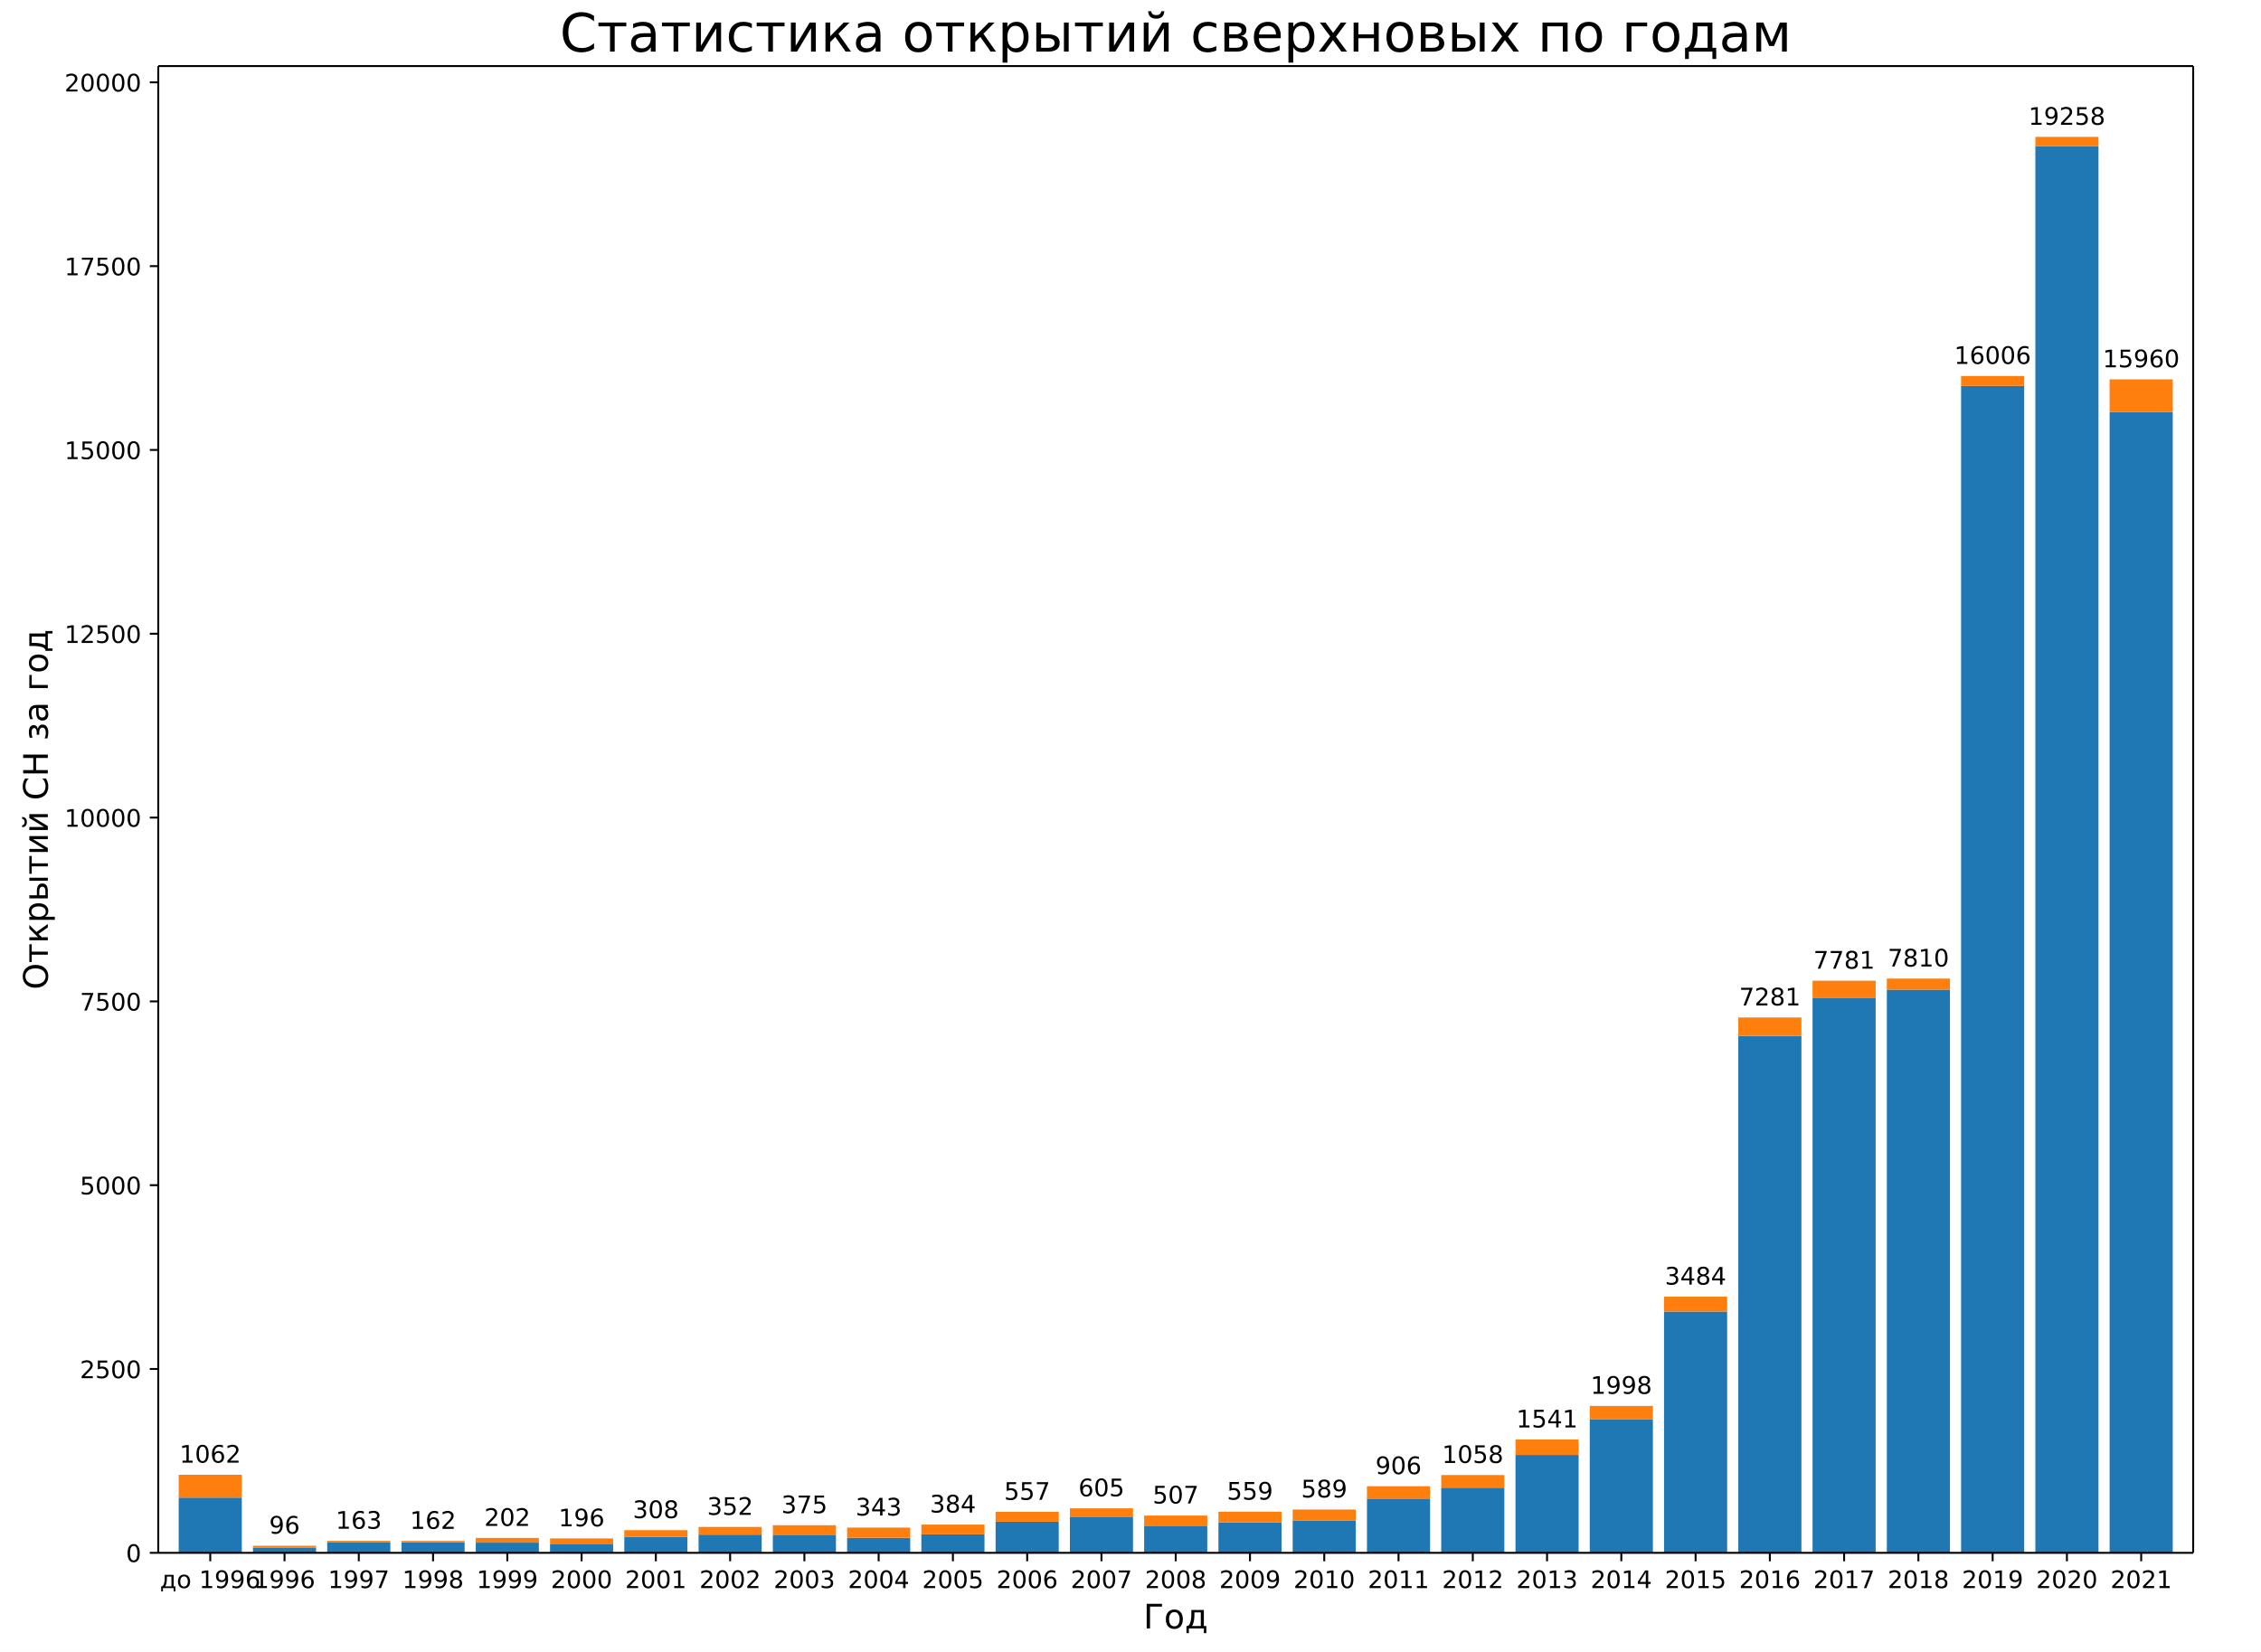
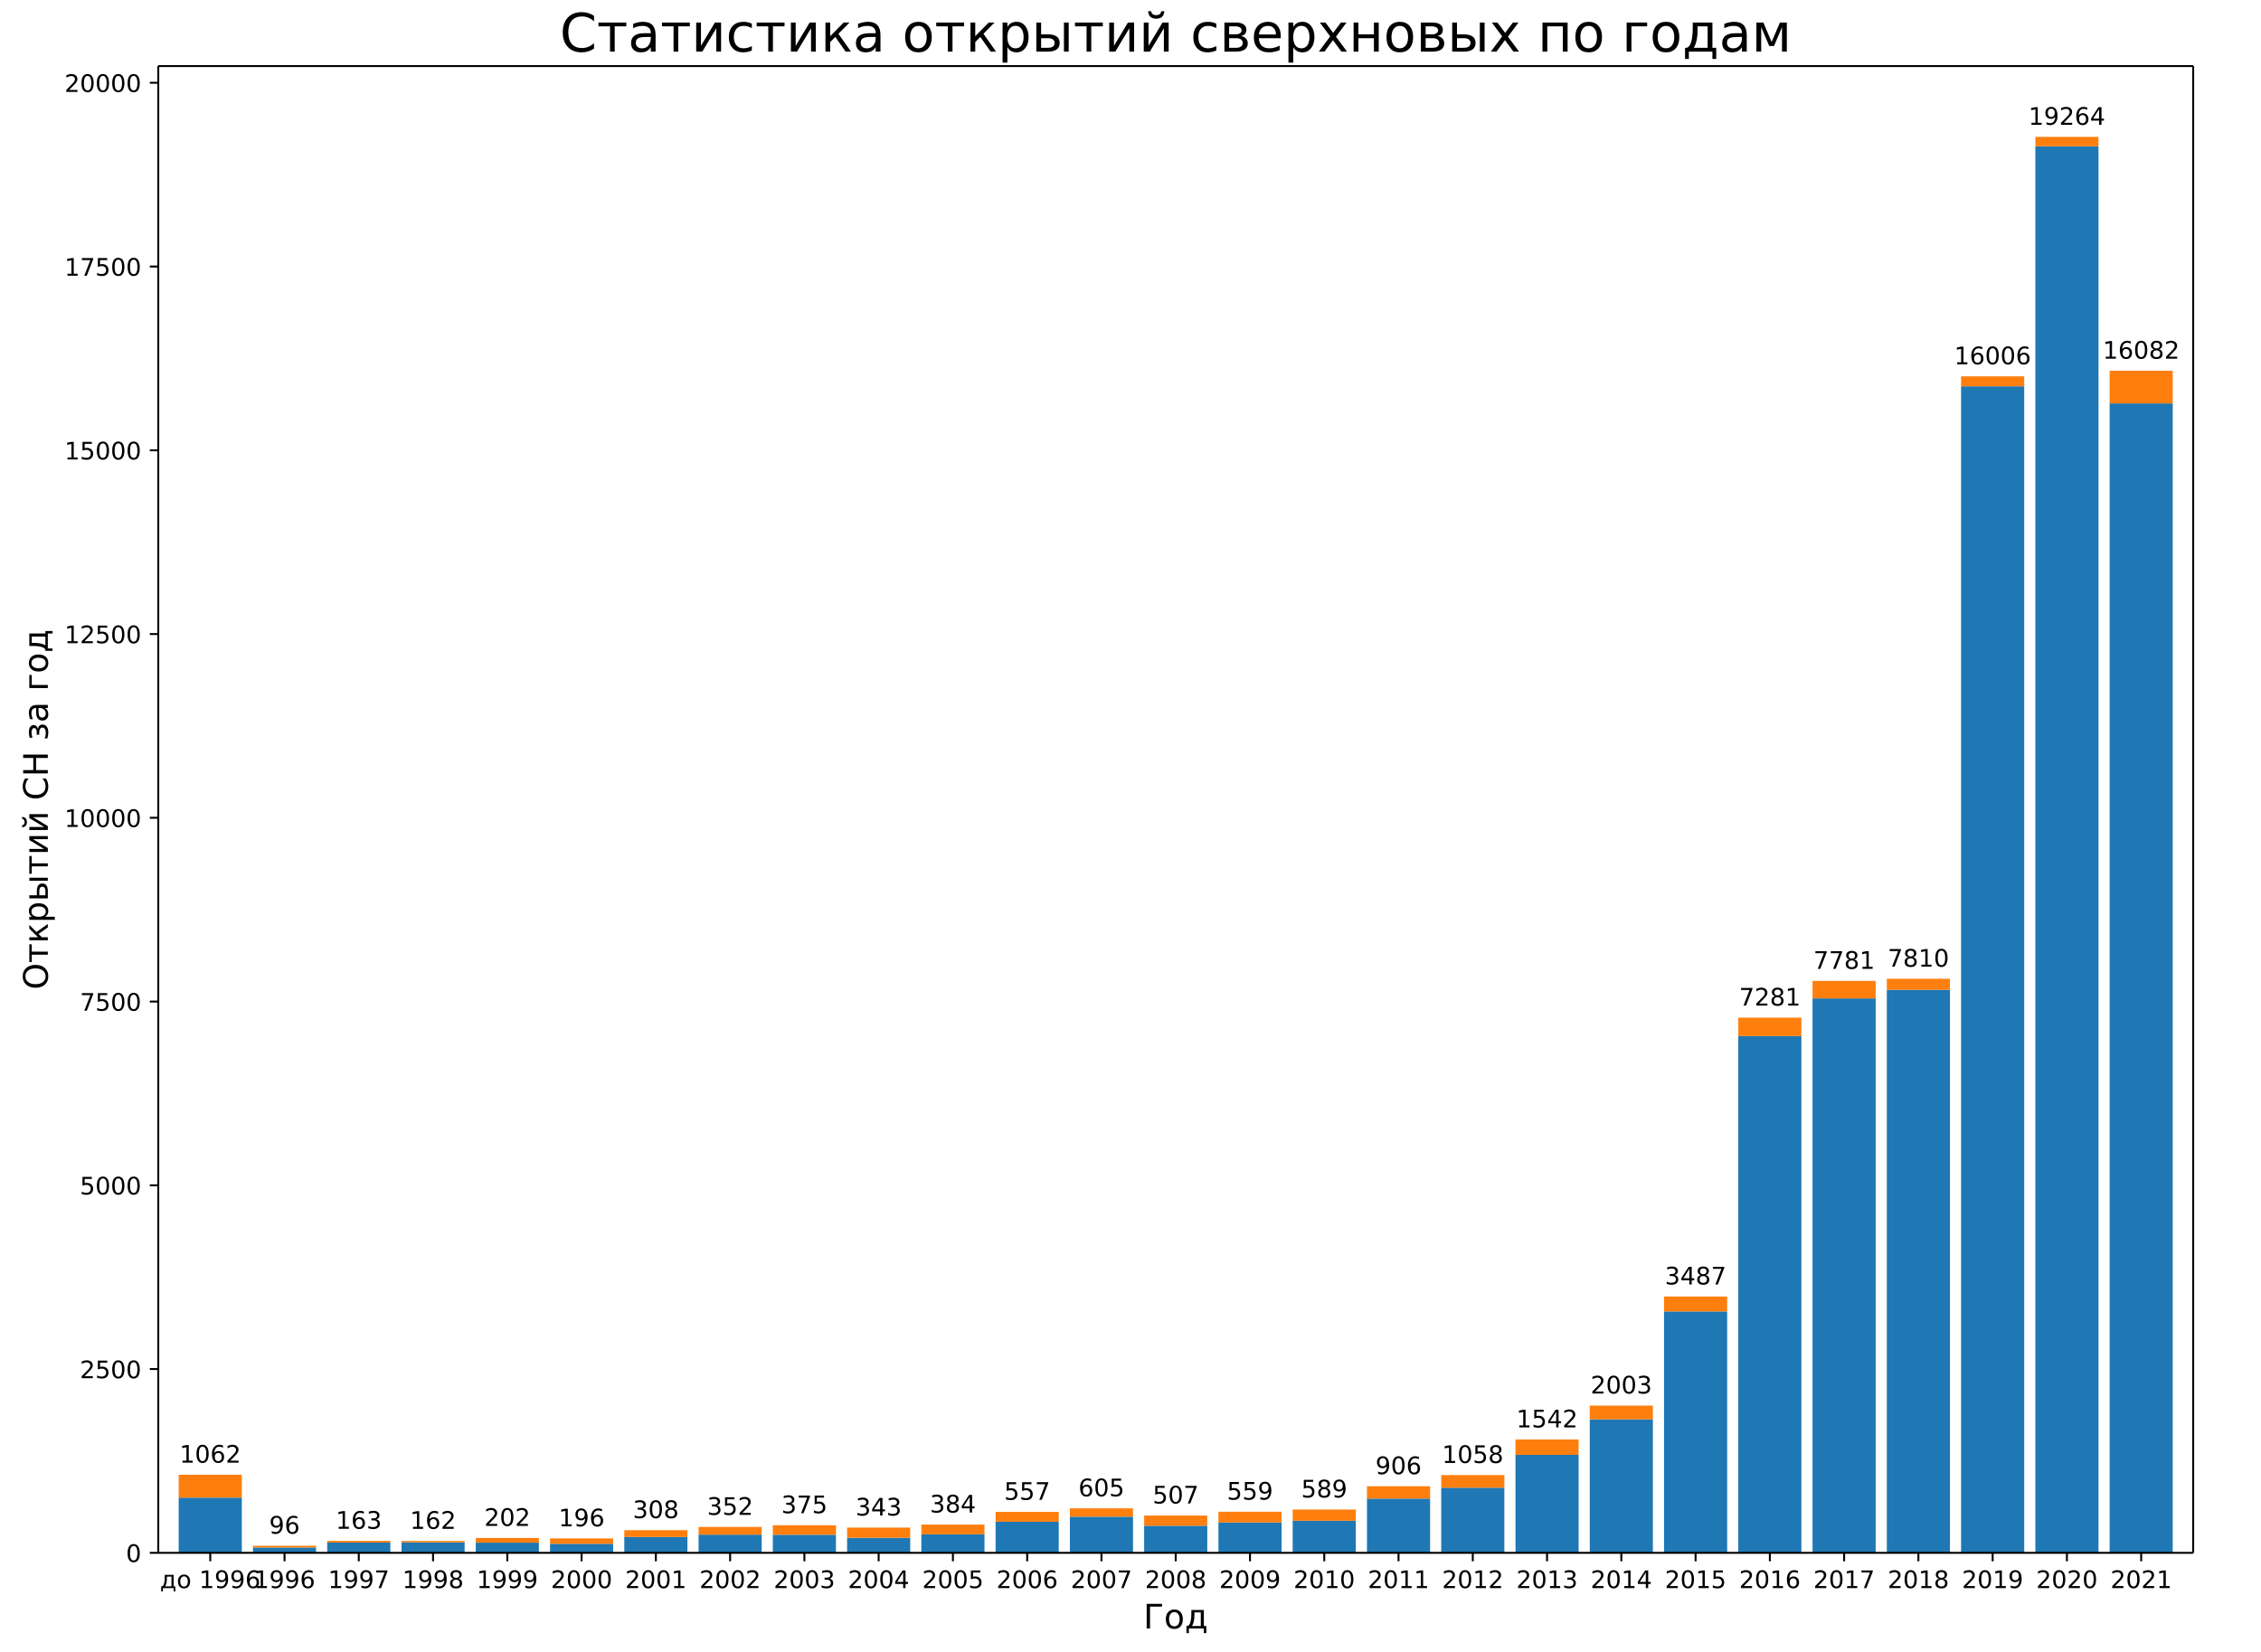
<svg xmlns="http://www.w3.org/2000/svg" xmlns:xlink="http://www.w3.org/1999/xlink" width="936pt" height="684pt" version="1.1" viewBox="0 0 936 684">
  <defs>
    <style type="text/css">*{stroke-linecap:butt;stroke-linejoin:round;}</style>
  </defs>
  <path d="m0 684h936v-684h-936z" fill="#fff" />
  <path d="m65.52 642.96h842.4v-615.6h-842.4z" fill="#fff" />
-   <path d="m73.975 642.96h26.133v-22.863h-26.133z" clip-path="url(#a)" fill="#1f77b4" />
-   <path d="m104.72 642.96h26.133v-2.192h-26.133z" clip-path="url(#a)" fill="#1f77b4" />
-   <path d="m135.46 642.96h26.133v-4.262h-26.133z" clip-path="url(#a)" fill="#1f77b4" />
-   <path d="m166.21 642.96h26.133v-4.323h-26.133z" clip-path="url(#a)" fill="#1f77b4" />
-   <path d="m196.95 642.96h26.133v-4.201h-26.133z" clip-path="url(#a)" fill="#1f77b4" />
-   <path d="m227.7 642.96h26.133v-3.745h-26.133z" clip-path="url(#a)" fill="#1f77b4" />
-   <path d="m258.44 642.96h26.133v-6.545h-26.133z" clip-path="url(#a)" fill="#1f77b4" />
-   <path d="m289.19 642.96h26.133v-7.52h-26.133z" clip-path="url(#a)" fill="#1f77b4" />
-   <path d="m319.93 642.96h26.133v-7.489h-26.133z" clip-path="url(#a)" fill="#1f77b4" />
-   <path d="m350.68 642.96h26.133v-6.241h-26.133z" clip-path="url(#a)" fill="#1f77b4" />
-   <path d="m381.42 642.96h26.133v-7.641h-26.133z" clip-path="url(#a)" fill="#1f77b4" />
-   <path d="m412.16 642.96h26.133v-12.878h-26.133z" clip-path="url(#a)" fill="#1f77b4" />
-   <path d="m442.91 642.96h26.133v-14.978h-26.133z" clip-path="url(#a)" fill="#1f77b4" />
-   <path d="m473.65 642.96h26.133v-11.234h-26.133z" clip-path="url(#a)" fill="#1f77b4" />
-   <path d="m504.4 642.96h26.133v-12.573h-26.133z" clip-path="url(#a)" fill="#1f77b4" />
-   <path d="m535.14 642.96h26.133v-13.273h-26.133z" clip-path="url(#a)" fill="#1f77b4" />
-   <path d="m565.89 642.96h26.133v-22.467h-26.133z" clip-path="url(#a)" fill="#1f77b4" />
-   <path d="m596.63 642.96h26.133v-26.973h-26.133z" clip-path="url(#a)" fill="#1f77b4" />
-   <path d="m627.38 642.96h26.133v-40.521h-26.133z" clip-path="url(#a)" fill="#1f77b4" />
-   <path d="m658.12 642.96h26.133v-55.195h-26.133z" clip-path="url(#a)" fill="#1f77b4" />
-   <path d="m688.87 642.96h26.133v-99.916h-26.133z" clip-path="url(#a)" fill="#1f77b4" />
-   <path d="m719.61 642.96h26.133v-214.02h-26.133z" clip-path="url(#a)" fill="#1f77b4" />
-   <path d="m750.35 642.96h26.133v-229.64h-26.133z" clip-path="url(#a)" fill="#1f77b4" />
-   <path d="m781.1 642.96h26.133v-233.2h-26.133z" clip-path="url(#a)" fill="#1f77b4" />
-   <path d="m811.84 642.96h26.133v-483.17h-26.133z" clip-path="url(#a)" fill="#1f77b4" />
+   <path d="m73.975 642.96h26.133v-22.856h-26.133z" clip-path="url(#a)" fill="#1f77b4" />
+   <path d="m104.72 642.96h26.133v-2.191h-26.133z" clip-path="url(#a)" fill="#1f77b4" />
+   <path d="m135.46 642.96h26.133v-4.261h-26.133z" clip-path="url(#a)" fill="#1f77b4" />
+   <path d="m166.21 642.96h26.133v-4.322h-26.133z" clip-path="url(#a)" fill="#1f77b4" />
+   <path d="m196.95 642.96h26.133v-4.2h-26.133z" clip-path="url(#a)" fill="#1f77b4" />
+   <path d="m227.7 642.96h26.133v-3.743h-26.133z" clip-path="url(#a)" fill="#1f77b4" />
+   <path d="m258.44 642.96h26.133v-6.543h-26.133z" clip-path="url(#a)" fill="#1f77b4" />
+   <path d="m289.19 642.96h26.133v-7.517h-26.133z" clip-path="url(#a)" fill="#1f77b4" />
+   <path d="m319.93 642.96h26.133v-7.487h-26.133z" clip-path="url(#a)" fill="#1f77b4" />
+   <path d="m350.68 642.96h26.133v-6.239h-26.133z" clip-path="url(#a)" fill="#1f77b4" />
+   <path d="m381.42 642.96h26.133v-7.639h-26.133z" clip-path="url(#a)" fill="#1f77b4" />
+   <path d="m412.16 642.96h26.133v-12.874h-26.133z" clip-path="url(#a)" fill="#1f77b4" />
+   <path d="m442.91 642.96h26.133v-14.974h-26.133z" clip-path="url(#a)" fill="#1f77b4" />
+   <path d="m473.65 642.96h26.133v-11.23h-26.133z" clip-path="url(#a)" fill="#1f77b4" />
+   <path d="m504.4 642.96h26.133v-12.569h-26.133z" clip-path="url(#a)" fill="#1f77b4" />
+   <path d="m535.14 642.96h26.133v-13.269h-26.133z" clip-path="url(#a)" fill="#1f77b4" />
+   <path d="m565.89 642.96h26.133v-22.46h-26.133z" clip-path="url(#a)" fill="#1f77b4" />
+   <path d="m596.63 642.96h26.133v-26.965h-26.133z" clip-path="url(#a)" fill="#1f77b4" />
+   <path d="m627.38 642.96h26.133v-40.538h-26.133z" clip-path="url(#a)" fill="#1f77b4" />
+   <path d="m658.12 642.96h26.133v-55.269h-26.133z" clip-path="url(#a)" fill="#1f77b4" />
+   <path d="m688.87 642.96h26.133v-99.946h-26.133z" clip-path="url(#a)" fill="#1f77b4" />
+   <path d="m719.61 642.96h26.133v-213.95h-26.133z" clip-path="url(#a)" fill="#1f77b4" />
+   <path d="m750.35 642.96h26.133v-229.57h-26.133z" clip-path="url(#a)" fill="#1f77b4" />
+   <path d="m781.1 642.96h26.133v-233.13h-26.133z" clip-path="url(#a)" fill="#1f77b4" />
+   <path d="m811.84 642.96h26.133v-483.02h-26.133z" clip-path="url(#a)" fill="#1f77b4" />
  <path d="m842.59 642.96h26.133v-582.39h-26.133z" clip-path="url(#a)" fill="#1f77b4" />
-   <path d="m873.33 642.96h26.133v-472.4h-26.133z" clip-path="url(#a)" fill="#1f77b4" />
-   <path d="m73.975 620.1h26.133v-9.468h-26.133z" clip-path="url(#a)" fill="#ff7f0e" />
-   <path d="m104.72 640.77h26.133v-0.731h-26.133z" clip-path="url(#a)" fill="#ff7f0e" />
+   <path d="m873.33 642.96h26.133v-475.93h-26.133z" clip-path="url(#a)" fill="#1f77b4" />
+   <path d="m73.975 620.1h26.133v-9.465h-26.133z" clip-path="url(#a)" fill="#ff7f0e" />
+   <path d="m104.72 640.77h26.133v-0.73h-26.133z" clip-path="url(#a)" fill="#ff7f0e" />
  <path d="m135.46 638.7h26.133v-0.7h-26.133z" clip-path="url(#a)" fill="#ff7f0e" />
  <path d="m166.21 638.64h26.133v-0.609h-26.133z" clip-path="url(#a)" fill="#ff7f0e" />
  <path d="m196.95 638.76h26.133v-1.948h-26.133z" clip-path="url(#a)" fill="#ff7f0e" />
  <path d="m227.7 639.22h26.133v-2.222h-26.133z" clip-path="url(#a)" fill="#ff7f0e" />
-   <path d="m258.44 636.41h26.133v-2.831h-26.133z" clip-path="url(#a)" fill="#ff7f0e" />
-   <path d="m289.19 635.44h26.133v-3.197h-26.133z" clip-path="url(#a)" fill="#ff7f0e" />
-   <path d="m319.93 635.47h26.133v-3.927h-26.133z" clip-path="url(#a)" fill="#ff7f0e" />
-   <path d="m350.68 636.72h26.133v-4.201h-26.133z" clip-path="url(#a)" fill="#ff7f0e" />
-   <path d="m381.42 635.32h26.133v-4.049h-26.133z" clip-path="url(#a)" fill="#ff7f0e" />
-   <path d="m412.16 630.08h26.133v-4.08h-26.133z" clip-path="url(#a)" fill="#ff7f0e" />
-   <path d="m442.91 627.98h26.133v-3.44h-26.133z" clip-path="url(#a)" fill="#ff7f0e" />
-   <path d="m473.65 631.73h26.133v-4.201h-26.133z" clip-path="url(#a)" fill="#ff7f0e" />
-   <path d="m504.4 630.39h26.133v-4.445h-26.133z" clip-path="url(#a)" fill="#ff7f0e" />
-   <path d="m535.14 629.69h26.133v-4.658h-26.133z" clip-path="url(#a)" fill="#ff7f0e" />
-   <path d="m565.89 620.49h26.133v-5.114h-26.133z" clip-path="url(#a)" fill="#ff7f0e" />
-   <path d="m596.63 615.99h26.133v-5.236h-26.133z" clip-path="url(#a)" fill="#ff7f0e" />
-   <path d="m627.38 602.44h26.133v-6.393h-26.133z" clip-path="url(#a)" fill="#ff7f0e" />
-   <path d="m658.12 587.77h26.133v-5.632h-26.133z" clip-path="url(#a)" fill="#ff7f0e" />
-   <path d="m688.87 543.04h26.133v-6.15h-26.133z" clip-path="url(#a)" fill="#ff7f0e" />
-   <path d="m719.61 428.94h26.133v-7.641h-26.133z" clip-path="url(#a)" fill="#ff7f0e" />
-   <path d="m750.35 413.32h26.133v-7.246h-26.133z" clip-path="url(#a)" fill="#ff7f0e" />
-   <path d="m781.1 409.76h26.133v-4.567h-26.133z" clip-path="url(#a)" fill="#ff7f0e" />
-   <path d="m811.84 159.79h26.133v-4.11h-26.133z" clip-path="url(#a)" fill="#ff7f0e" />
-   <path d="m842.59 60.571h26.133v-3.897h-26.133z" clip-path="url(#a)" fill="#ff7f0e" />
-   <path d="m873.33 170.56h26.133v-13.487h-26.133z" clip-path="url(#a)" fill="#ff7f0e" />
+   <path d="m258.44 636.42h26.133v-2.83h-26.133z" clip-path="url(#a)" fill="#ff7f0e" />
+   <path d="m289.19 635.44h26.133v-3.196h-26.133z" clip-path="url(#a)" fill="#ff7f0e" />
+   <path d="m319.93 635.47h26.133v-3.926h-26.133z" clip-path="url(#a)" fill="#ff7f0e" />
+   <path d="m350.68 636.72h26.133v-4.2h-26.133z" clip-path="url(#a)" fill="#ff7f0e" />
+   <path d="m381.42 635.32h26.133v-4.048h-26.133z" clip-path="url(#a)" fill="#ff7f0e" />
+   <path d="m412.16 630.09h26.133v-4.078h-26.133z" clip-path="url(#a)" fill="#ff7f0e" />
+   <path d="m442.91 627.99h26.133v-3.439h-26.133z" clip-path="url(#a)" fill="#ff7f0e" />
+   <path d="m473.65 631.73h26.133v-4.2h-26.133z" clip-path="url(#a)" fill="#ff7f0e" />
+   <path d="m504.4 630.39h26.133v-4.443h-26.133z" clip-path="url(#a)" fill="#ff7f0e" />
+   <path d="m535.14 629.69h26.133v-4.656h-26.133z" clip-path="url(#a)" fill="#ff7f0e" />
+   <path d="m565.89 620.5h26.133v-5.113h-26.133z" clip-path="url(#a)" fill="#ff7f0e" />
+   <path d="m596.63 616h26.133v-5.235h-26.133z" clip-path="url(#a)" fill="#ff7f0e" />
+   <path d="m627.38 602.42h26.133v-6.391h-26.133z" clip-path="url(#a)" fill="#ff7f0e" />
+   <path d="m658.12 587.69h26.133v-5.691h-26.133z" clip-path="url(#a)" fill="#ff7f0e" />
+   <path d="m688.87 543.01h26.133v-6.178h-26.133z" clip-path="url(#a)" fill="#ff7f0e" />
+   <path d="m719.61 429.01h26.133v-7.639h-26.133z" clip-path="url(#a)" fill="#ff7f0e" />
+   <path d="m750.35 413.39h26.133v-7.243h-26.133z" clip-path="url(#a)" fill="#ff7f0e" />
+   <path d="m781.1 409.83h26.133v-4.565h-26.133z" clip-path="url(#a)" fill="#ff7f0e" />
+   <path d="m811.84 159.94h26.133v-4.109h-26.133z" clip-path="url(#a)" fill="#ff7f0e" />
+   <path d="m842.59 60.57h26.133v-3.896h-26.133z" clip-path="url(#a)" fill="#ff7f0e" />
+   <path d="m873.33 167.03h26.133v-13.513h-26.133z" clip-path="url(#a)" fill="#ff7f0e" />
  <defs>
    <path id="b" d="m0 0v3.5" stroke="#000" stroke-width=".8" />
  </defs>
  <use x="87.041" y="642.96" stroke="#000000" stroke-width=".8" xlink:href="#b" />
  <text transform="rotate(-0 87.041 657.56)" x="87.041" y="657.558" font-family="DejaVu Sans" font-size="10px" text-anchor="middle">до 1996</text>
  <use x="117.786" y="642.96" stroke="#000000" stroke-width=".8" xlink:href="#b" />
  <text transform="rotate(-0 117.79 657.56)" x="117.786" y="657.558" font-family="DejaVu Sans" font-size="10px" text-anchor="middle">1996</text>
  <use x="148.53" y="642.96" stroke="#000000" stroke-width=".8" xlink:href="#b" />
  <text transform="rotate(-0 148.53 657.56)" x="148.53" y="657.558" font-family="DejaVu Sans" font-size="10px" text-anchor="middle">1997</text>
  <use x="179.275" y="642.96" stroke="#000000" stroke-width=".8" xlink:href="#b" />
  <text transform="rotate(-0 179.27 657.56)" x="179.275" y="657.558" font-family="DejaVu Sans" font-size="10px" text-anchor="middle">1998</text>
  <use x="210.019" y="642.96" stroke="#000000" stroke-width=".8" xlink:href="#b" />
  <text transform="rotate(-0 210.02 657.56)" x="210.019" y="657.558" font-family="DejaVu Sans" font-size="10px" text-anchor="middle">1999</text>
  <use x="240.764" y="642.96" stroke="#000000" stroke-width=".8" xlink:href="#b" />
  <text transform="rotate(-0 240.76 657.56)" x="240.764" y="657.558" font-family="DejaVu Sans" font-size="10px" text-anchor="middle">2000</text>
  <use x="271.508" y="642.96" stroke="#000000" stroke-width=".8" xlink:href="#b" />
  <text transform="rotate(-0 271.51 657.56)" x="271.508" y="657.558" font-family="DejaVu Sans" font-size="10px" text-anchor="middle">2001</text>
  <use x="302.253" y="642.96" stroke="#000000" stroke-width=".8" xlink:href="#b" />
  <text transform="rotate(-0 302.25 657.56)" x="302.253" y="657.558" font-family="DejaVu Sans" font-size="10px" text-anchor="middle">2002</text>
  <use x="332.997" y="642.96" stroke="#000000" stroke-width=".8" xlink:href="#b" />
  <text transform="rotate(-0 333 657.56)" x="332.997" y="657.558" font-family="DejaVu Sans" font-size="10px" text-anchor="middle">2003</text>
  <use x="363.742" y="642.96" stroke="#000000" stroke-width=".8" xlink:href="#b" />
  <text transform="rotate(-0 363.74 657.56)" x="363.742" y="657.558" font-family="DejaVu Sans" font-size="10px" text-anchor="middle">2004</text>
  <use x="394.486" y="642.96" stroke="#000000" stroke-width=".8" xlink:href="#b" />
  <text transform="rotate(-0 394.49 657.56)" x="394.486" y="657.558" font-family="DejaVu Sans" font-size="10px" text-anchor="middle">2005</text>
  <use x="425.231" y="642.96" stroke="#000000" stroke-width=".8" xlink:href="#b" />
  <text transform="rotate(-0 425.23 657.56)" x="425.231" y="657.558" font-family="DejaVu Sans" font-size="10px" text-anchor="middle">2006</text>
  <use x="455.975" y="642.96" stroke="#000000" stroke-width=".8" xlink:href="#b" />
  <text transform="rotate(-0 455.98 657.56)" x="455.975" y="657.558" font-family="DejaVu Sans" font-size="10px" text-anchor="middle">2007</text>
  <use x="486.72" y="642.96" stroke="#000000" stroke-width=".8" xlink:href="#b" />
  <text transform="rotate(-0 486.72 657.56)" x="486.72" y="657.558" font-family="DejaVu Sans" font-size="10px" text-anchor="middle">2008</text>
  <use x="517.465" y="642.96" stroke="#000000" stroke-width=".8" xlink:href="#b" />
  <text transform="rotate(-0 517.46 657.56)" x="517.465" y="657.558" font-family="DejaVu Sans" font-size="10px" text-anchor="middle">2009</text>
  <use x="548.209" y="642.96" stroke="#000000" stroke-width=".8" xlink:href="#b" />
  <text transform="rotate(-0 548.21 657.56)" x="548.209" y="657.558" font-family="DejaVu Sans" font-size="10px" text-anchor="middle">2010</text>
  <use x="578.954" y="642.96" stroke="#000000" stroke-width=".8" xlink:href="#b" />
  <text transform="rotate(-0 578.95 657.56)" x="578.954" y="657.558" font-family="DejaVu Sans" font-size="10px" text-anchor="middle">2011</text>
  <use x="609.698" y="642.96" stroke="#000000" stroke-width=".8" xlink:href="#b" />
  <text transform="rotate(-0 609.7 657.56)" x="609.698" y="657.558" font-family="DejaVu Sans" font-size="10px" text-anchor="middle">2012</text>
  <use x="640.443" y="642.96" stroke="#000000" stroke-width=".8" xlink:href="#b" />
  <text transform="rotate(-0 640.44 657.56)" x="640.443" y="657.558" font-family="DejaVu Sans" font-size="10px" text-anchor="middle">2013</text>
  <use x="671.187" y="642.96" stroke="#000000" stroke-width=".8" xlink:href="#b" />
  <text transform="rotate(-0 671.19 657.56)" x="671.187" y="657.558" font-family="DejaVu Sans" font-size="10px" text-anchor="middle">2014</text>
  <use x="701.932" y="642.96" stroke="#000000" stroke-width=".8" xlink:href="#b" />
  <text transform="rotate(-0 701.93 657.56)" x="701.932" y="657.558" font-family="DejaVu Sans" font-size="10px" text-anchor="middle">2015</text>
  <use x="732.676" y="642.96" stroke="#000000" stroke-width=".8" xlink:href="#b" />
  <text transform="rotate(-0 732.68 657.56)" x="732.676" y="657.558" font-family="DejaVu Sans" font-size="10px" text-anchor="middle">2016</text>
  <use x="763.421" y="642.96" stroke="#000000" stroke-width=".8" xlink:href="#b" />
  <text transform="rotate(-0 763.42 657.56)" x="763.421" y="657.558" font-family="DejaVu Sans" font-size="10px" text-anchor="middle">2017</text>
  <use x="794.165" y="642.96" stroke="#000000" stroke-width=".8" xlink:href="#b" />
  <text transform="rotate(-0 794.17 657.56)" x="794.165" y="657.558" font-family="DejaVu Sans" font-size="10px" text-anchor="middle">2018</text>
  <use x="824.91" y="642.96" stroke="#000000" stroke-width=".8" xlink:href="#b" />
  <text transform="rotate(-0 824.91 657.56)" x="824.91" y="657.558" font-family="DejaVu Sans" font-size="10px" text-anchor="middle">2019</text>
  <use x="855.654" y="642.96" stroke="#000000" stroke-width=".8" xlink:href="#b" />
  <text transform="rotate(-0 855.65 657.56)" x="855.654" y="657.558" font-family="DejaVu Sans" font-size="10px" text-anchor="middle">2020</text>
  <use x="886.399" y="642.96" stroke="#000000" stroke-width=".8" xlink:href="#b" />
  <text transform="rotate(-0 886.4 657.56)" x="886.399" y="657.558" font-family="DejaVu Sans" font-size="10px" text-anchor="middle">2021</text>
  <text transform="rotate(-0 486.72 674.28)" x="486.72" y="674.276" font-family="DejaVu Sans" font-size="14px" text-anchor="middle">Год</text>
  <defs>
    <path id="c" d="m0 0h-3.5" stroke="#000" stroke-width=".8" />
  </defs>
  <use x="65.52" y="642.96" stroke="#000000" stroke-width=".8" xlink:href="#c" />
  <text transform="rotate(-0 58.52 646.76)" x="58.52" y="646.759" font-family="DejaVu Sans" font-size="10px" text-anchor="end">0</text>
-   <use x="65.52" y="566.851" stroke="#000000" stroke-width=".8" xlink:href="#c" />
-   <text transform="rotate(-0 58.52 570.65)" x="58.52" y="570.65" font-family="DejaVu Sans" font-size="10px" text-anchor="end">2500</text>
-   <use x="65.52" y="490.741" stroke="#000000" stroke-width=".8" xlink:href="#c" />
-   <text transform="rotate(-0 58.52 494.54)" x="58.52" y="494.54" font-family="DejaVu Sans" font-size="10px" text-anchor="end">5000</text>
-   <use x="65.52" y="414.632" stroke="#000000" stroke-width=".8" xlink:href="#c" />
-   <text transform="rotate(-0 58.52 418.43)" x="58.52" y="418.431" font-family="DejaVu Sans" font-size="10px" text-anchor="end">7500</text>
-   <use x="65.52" y="338.523" stroke="#000000" stroke-width=".8" xlink:href="#c" />
-   <text transform="rotate(-0 58.52 342.32)" x="58.52" y="342.322" font-family="DejaVu Sans" font-size="10px" text-anchor="end">10000</text>
-   <use x="65.52" y="262.413" stroke="#000000" stroke-width=".8" xlink:href="#c" />
-   <text transform="rotate(-0 58.52 266.21)" x="58.52" y="266.212" font-family="DejaVu Sans" font-size="10px" text-anchor="end">12500</text>
-   <use x="65.52" y="186.304" stroke="#000000" stroke-width=".8" xlink:href="#c" />
-   <text transform="rotate(-0 58.52 190.1)" x="58.52" y="190.103" font-family="DejaVu Sans" font-size="10px" text-anchor="end">15000</text>
-   <use x="65.52" y="110.194" stroke="#000000" stroke-width=".8" xlink:href="#c" />
-   <text transform="rotate(-0 58.52 113.99)" x="58.52" y="113.994" font-family="DejaVu Sans" font-size="10px" text-anchor="end">17500</text>
-   <use x="65.52" y="34.085" stroke="#000000" stroke-width=".8" xlink:href="#c" />
-   <text transform="rotate(-0 58.52 37.884)" x="58.52" y="37.884" font-family="DejaVu Sans" font-size="10px" text-anchor="end">20000</text>
+   <use x="65.52" y="566.874" stroke="#000000" stroke-width=".8" xlink:href="#c" />
+   <text transform="rotate(-0 58.52 570.67)" x="58.52" y="570.674" font-family="DejaVu Sans" font-size="10px" text-anchor="end">2500</text>
+   <use x="65.52" y="490.789" stroke="#000000" stroke-width=".8" xlink:href="#c" />
+   <text transform="rotate(-0 58.52 494.59)" x="58.52" y="494.588" font-family="DejaVu Sans" font-size="10px" text-anchor="end">5000</text>
+   <use x="65.52" y="414.703" stroke="#000000" stroke-width=".8" xlink:href="#c" />
+   <text transform="rotate(-0 58.52 418.5)" x="58.52" y="418.502" font-family="DejaVu Sans" font-size="10px" text-anchor="end">7500</text>
+   <use x="65.52" y="338.617" stroke="#000000" stroke-width=".8" xlink:href="#c" />
+   <text transform="rotate(-0 58.52 342.42)" x="58.52" y="342.417" font-family="DejaVu Sans" font-size="10px" text-anchor="end">10000</text>
+   <use x="65.52" y="262.532" stroke="#000000" stroke-width=".8" xlink:href="#c" />
+   <text transform="rotate(-0 58.52 266.33)" x="58.52" y="266.331" font-family="DejaVu Sans" font-size="10px" text-anchor="end">12500</text>
+   <use x="65.52" y="186.446" stroke="#000000" stroke-width=".8" xlink:href="#c" />
+   <text transform="rotate(-0 58.52 190.25)" x="58.52" y="190.245" font-family="DejaVu Sans" font-size="10px" text-anchor="end">15000</text>
+   <use x="65.52" y="110.36" stroke="#000000" stroke-width=".8" xlink:href="#c" />
+   <text transform="rotate(-0 58.52 114.16)" x="58.52" y="114.16" font-family="DejaVu Sans" font-size="10px" text-anchor="end">17500</text>
+   <use x="65.52" y="34.275" stroke="#000000" stroke-width=".8" xlink:href="#c" />
+   <text transform="rotate(-0 58.52 38.074)" x="58.52" y="38.074" font-family="DejaVu Sans" font-size="10px" text-anchor="end">20000</text>
  <text transform="rotate(-90 19.796 335.16)" x="19.796" y="335.16" font-family="DejaVu Sans" font-size="14px" text-anchor="middle">Открытий СН за год</text>
  <path d="m65.52 642.96v-615.6" fill="none" stroke="#000" stroke-linecap="square" stroke-width=".8" />
  <path d="m907.92 642.96v-615.6" fill="none" stroke="#000" stroke-linecap="square" stroke-width=".8" />
  <path d="m65.52 642.96h842.4" fill="none" stroke="#000" stroke-linecap="square" stroke-width=".8" />
  <path d="m65.52 27.36h842.4" fill="none" stroke="#000" stroke-linecap="square" stroke-width=".8" />
-   <text transform="rotate(-0 87.041 605.63)" x="87.041" y="605.629" font-family="DejaVu Sans" font-size="10px" text-anchor="middle">1062</text>
-   <text transform="rotate(-0 117.79 635.04)" x="117.786" y="635.037" font-family="DejaVu Sans" font-size="10px" text-anchor="middle">96</text>
-   <text transform="rotate(-0 148.53 633)" x="148.53" y="632.998" font-family="DejaVu Sans" font-size="10px" text-anchor="middle">163</text>
-   <text transform="rotate(-0 179.27 633.03)" x="179.275" y="633.028" font-family="DejaVu Sans" font-size="10px" text-anchor="middle">162</text>
-   <text transform="rotate(-0 210.02 631.81)" x="210.019" y="631.81" font-family="DejaVu Sans" font-size="10px" text-anchor="middle">202</text>
-   <text transform="rotate(-0 240.76 631.99)" x="240.764" y="631.993" font-family="DejaVu Sans" font-size="10px" text-anchor="middle">196</text>
-   <text transform="rotate(-0 271.51 628.58)" x="271.508" y="628.583" font-family="DejaVu Sans" font-size="10px" text-anchor="middle">308</text>
-   <text transform="rotate(-0 302.25 627.24)" x="302.253" y="627.244" font-family="DejaVu Sans" font-size="10px" text-anchor="middle">352</text>
-   <text transform="rotate(-0 333 626.54)" x="332.997" y="626.544" font-family="DejaVu Sans" font-size="10px" text-anchor="middle">375</text>
-   <text transform="rotate(-0 363.74 627.52)" x="363.742" y="627.518" font-family="DejaVu Sans" font-size="10px" text-anchor="middle">343</text>
-   <text transform="rotate(-0 394.49 626.27)" x="394.486" y="626.27" font-family="DejaVu Sans" font-size="10px" text-anchor="middle">384</text>
-   <text transform="rotate(-0 425.23 621)" x="425.231" y="621.003" font-family="DejaVu Sans" font-size="10px" text-anchor="middle">557</text>
-   <text transform="rotate(-0 455.98 619.54)" x="455.975" y="619.542" font-family="DejaVu Sans" font-size="10px" text-anchor="middle">605</text>
-   <text transform="rotate(-0 486.72 622.53)" x="486.72" y="622.525" font-family="DejaVu Sans" font-size="10px" text-anchor="middle">507</text>
-   <text transform="rotate(-0 517.46 620.94)" x="517.465" y="620.942" font-family="DejaVu Sans" font-size="10px" text-anchor="middle">559</text>
-   <text transform="rotate(-0 548.21 620.03)" x="548.209" y="620.029" font-family="DejaVu Sans" font-size="10px" text-anchor="middle">589</text>
-   <text transform="rotate(-0 578.95 610.38)" x="578.954" y="610.378" font-family="DejaVu Sans" font-size="10px" text-anchor="middle">906</text>
-   <text transform="rotate(-0 609.7 605.75)" x="609.698" y="605.751" font-family="DejaVu Sans" font-size="10px" text-anchor="middle">1058</text>
-   <text transform="rotate(-0 640.44 591.05)" x="640.443" y="591.046" font-family="DejaVu Sans" font-size="10px" text-anchor="middle">1541</text>
-   <text transform="rotate(-0 671.19 577.13)" x="671.187" y="577.133" font-family="DejaVu Sans" font-size="10px" text-anchor="middle">1998</text>
-   <text transform="rotate(-0 701.93 531.89)" x="701.932" y="531.894" font-family="DejaVu Sans" font-size="10px" text-anchor="middle">3484</text>
-   <text transform="rotate(-0 732.68 416.3)" x="732.676" y="416.299" font-family="DejaVu Sans" font-size="10px" text-anchor="middle">7281</text>
-   <text transform="rotate(-0 763.42 401.08)" x="763.421" y="401.077" font-family="DejaVu Sans" font-size="10px" text-anchor="middle">7781</text>
-   <text transform="rotate(-0 794.17 400.19)" x="794.165" y="400.194" font-family="DejaVu Sans" font-size="10px" text-anchor="middle">7810</text>
-   <text transform="rotate(-0 824.91 150.68)" x="824.91" y="150.677" font-family="DejaVu Sans" font-size="10px" text-anchor="middle">16006</text>
-   <text transform="rotate(-0 855.65 51.674)" x="855.654" y="51.674" font-family="DejaVu Sans" font-size="10px" text-anchor="middle">19258</text>
-   <text transform="rotate(-0 886.4 152.08)" x="886.399" y="152.078" font-family="DejaVu Sans" font-size="10px" text-anchor="middle">15960</text>
+   <text transform="rotate(-0 87.041 605.64)" x="87.041" y="605.639" font-family="DejaVu Sans" font-size="10px" text-anchor="middle">1062</text>
+   <text transform="rotate(-0 117.79 635.04)" x="117.786" y="635.038" font-family="DejaVu Sans" font-size="10px" text-anchor="middle">96</text>
+   <text transform="rotate(-0 148.53 633)" x="148.53" y="632.999" font-family="DejaVu Sans" font-size="10px" text-anchor="middle">163</text>
+   <text transform="rotate(-0 179.27 633.03)" x="179.275" y="633.03" font-family="DejaVu Sans" font-size="10px" text-anchor="middle">162</text>
+   <text transform="rotate(-0 210.02 631.81)" x="210.019" y="631.812" font-family="DejaVu Sans" font-size="10px" text-anchor="middle">202</text>
+   <text transform="rotate(-0 240.76 631.99)" x="240.764" y="631.995" font-family="DejaVu Sans" font-size="10px" text-anchor="middle">196</text>
+   <text transform="rotate(-0 271.51 628.59)" x="271.508" y="628.586" font-family="DejaVu Sans" font-size="10px" text-anchor="middle">308</text>
+   <text transform="rotate(-0 302.25 627.25)" x="302.253" y="627.247" font-family="DejaVu Sans" font-size="10px" text-anchor="middle">352</text>
+   <text transform="rotate(-0 333 626.55)" x="332.997" y="626.547" font-family="DejaVu Sans" font-size="10px" text-anchor="middle">375</text>
+   <text transform="rotate(-0 363.74 627.52)" x="363.742" y="627.521" font-family="DejaVu Sans" font-size="10px" text-anchor="middle">343</text>
+   <text transform="rotate(-0 394.49 626.27)" x="394.486" y="626.273" font-family="DejaVu Sans" font-size="10px" text-anchor="middle">384</text>
+   <text transform="rotate(-0 425.23 621.01)" x="425.231" y="621.008" font-family="DejaVu Sans" font-size="10px" text-anchor="middle">557</text>
+   <text transform="rotate(-0 455.98 619.55)" x="455.975" y="619.547" font-family="DejaVu Sans" font-size="10px" text-anchor="middle">605</text>
+   <text transform="rotate(-0 486.72 622.53)" x="486.72" y="622.53" font-family="DejaVu Sans" font-size="10px" text-anchor="middle">507</text>
+   <text transform="rotate(-0 517.46 620.95)" x="517.465" y="620.947" font-family="DejaVu Sans" font-size="10px" text-anchor="middle">559</text>
+   <text transform="rotate(-0 548.21 620.03)" x="548.209" y="620.034" font-family="DejaVu Sans" font-size="10px" text-anchor="middle">589</text>
+   <text transform="rotate(-0 578.95 610.39)" x="578.954" y="610.387" font-family="DejaVu Sans" font-size="10px" text-anchor="middle">906</text>
+   <text transform="rotate(-0 609.7 605.76)" x="609.698" y="605.761" font-family="DejaVu Sans" font-size="10px" text-anchor="middle">1058</text>
+   <text transform="rotate(-0 640.44 591.03)" x="640.443" y="591.03" font-family="DejaVu Sans" font-size="10px" text-anchor="middle">1542</text>
+   <text transform="rotate(-0 671.19 577)" x="671.187" y="577" font-family="DejaVu Sans" font-size="10px" text-anchor="middle">2003</text>
+   <text transform="rotate(-0 701.93 531.84)" x="701.932" y="531.836" font-family="DejaVu Sans" font-size="10px" text-anchor="middle">3487</text>
+   <text transform="rotate(-0 732.68 416.37)" x="732.676" y="416.368" font-family="DejaVu Sans" font-size="10px" text-anchor="middle">7281</text>
+   <text transform="rotate(-0 763.42 401.15)" x="763.421" y="401.151" font-family="DejaVu Sans" font-size="10px" text-anchor="middle">7781</text>
+   <text transform="rotate(-0 794.17 400.27)" x="794.165" y="400.268" font-family="DejaVu Sans" font-size="10px" text-anchor="middle">7810</text>
+   <text transform="rotate(-0 824.91 150.83)" x="824.91" y="150.829" font-family="DejaVu Sans" font-size="10px" text-anchor="middle">16006</text>
+   <text transform="rotate(-0 855.65 51.674)" x="855.654" y="51.674" font-family="DejaVu Sans" font-size="10px" text-anchor="middle">19264</text>
+   <text transform="rotate(-0 886.4 148.52)" x="886.399" y="148.516" font-family="DejaVu Sans" font-size="10px" text-anchor="middle">16082</text>
  <text transform="rotate(-0 486.72 21.36)" x="486.72" y="21.36" font-family="DejaVu Sans" font-size="22px" text-anchor="middle">Статистика открытий сверхновых по годам</text>
  <defs>
    <clipPath id="a">
      <rect x="65.52" y="27.36" width="842.4" height="615.6" />
    </clipPath>
  </defs>
</svg>
